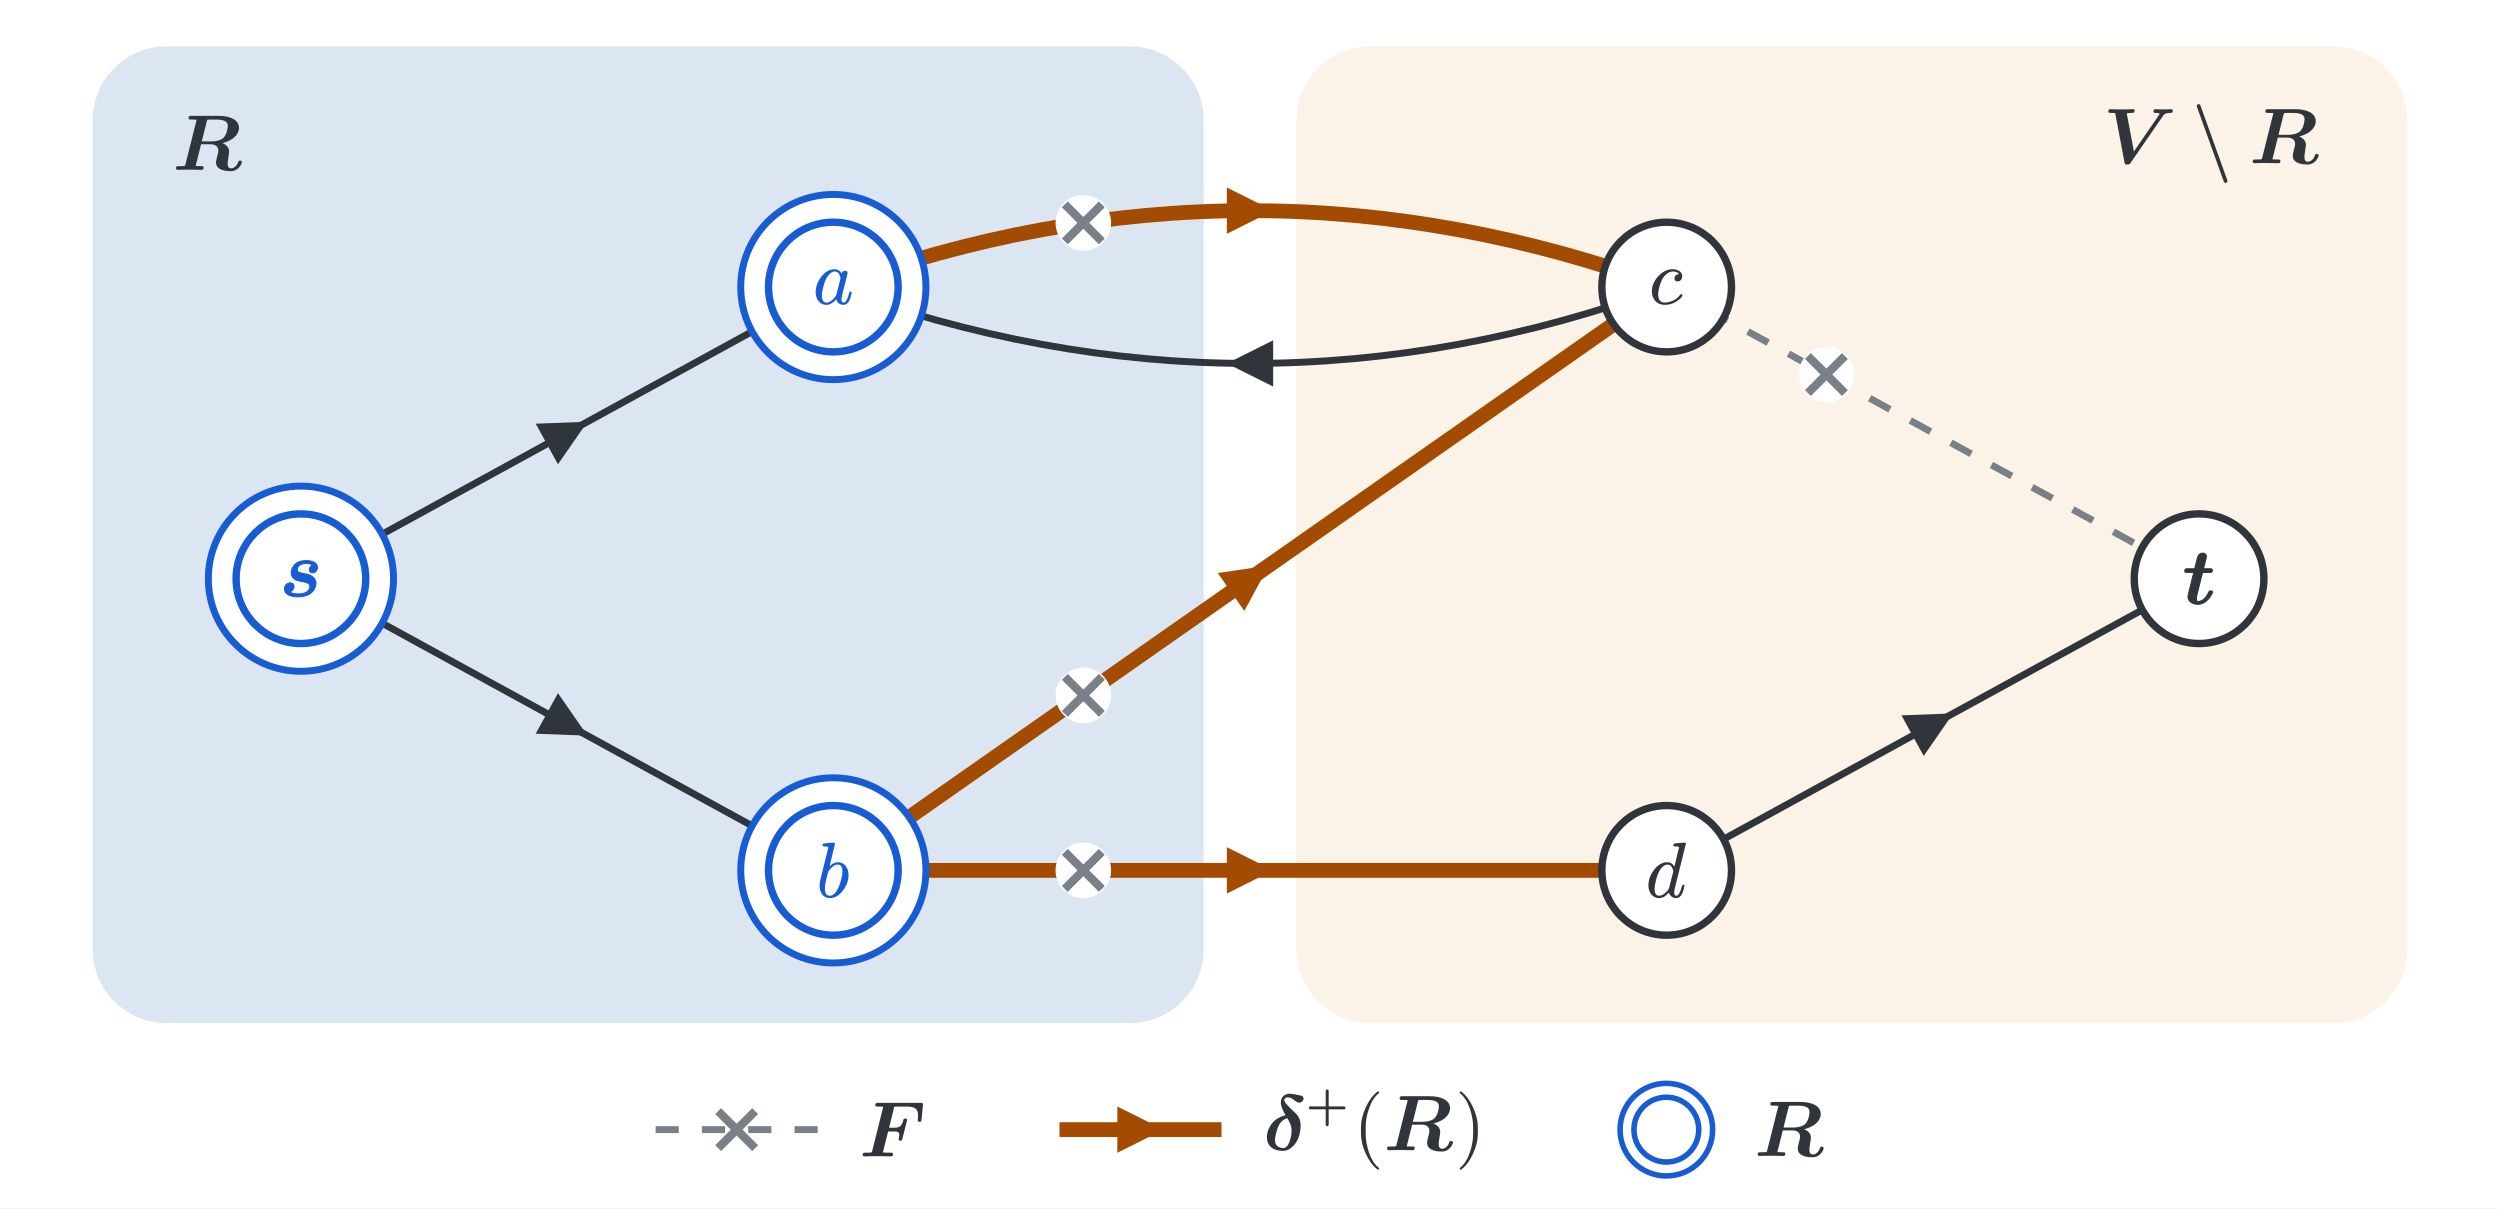
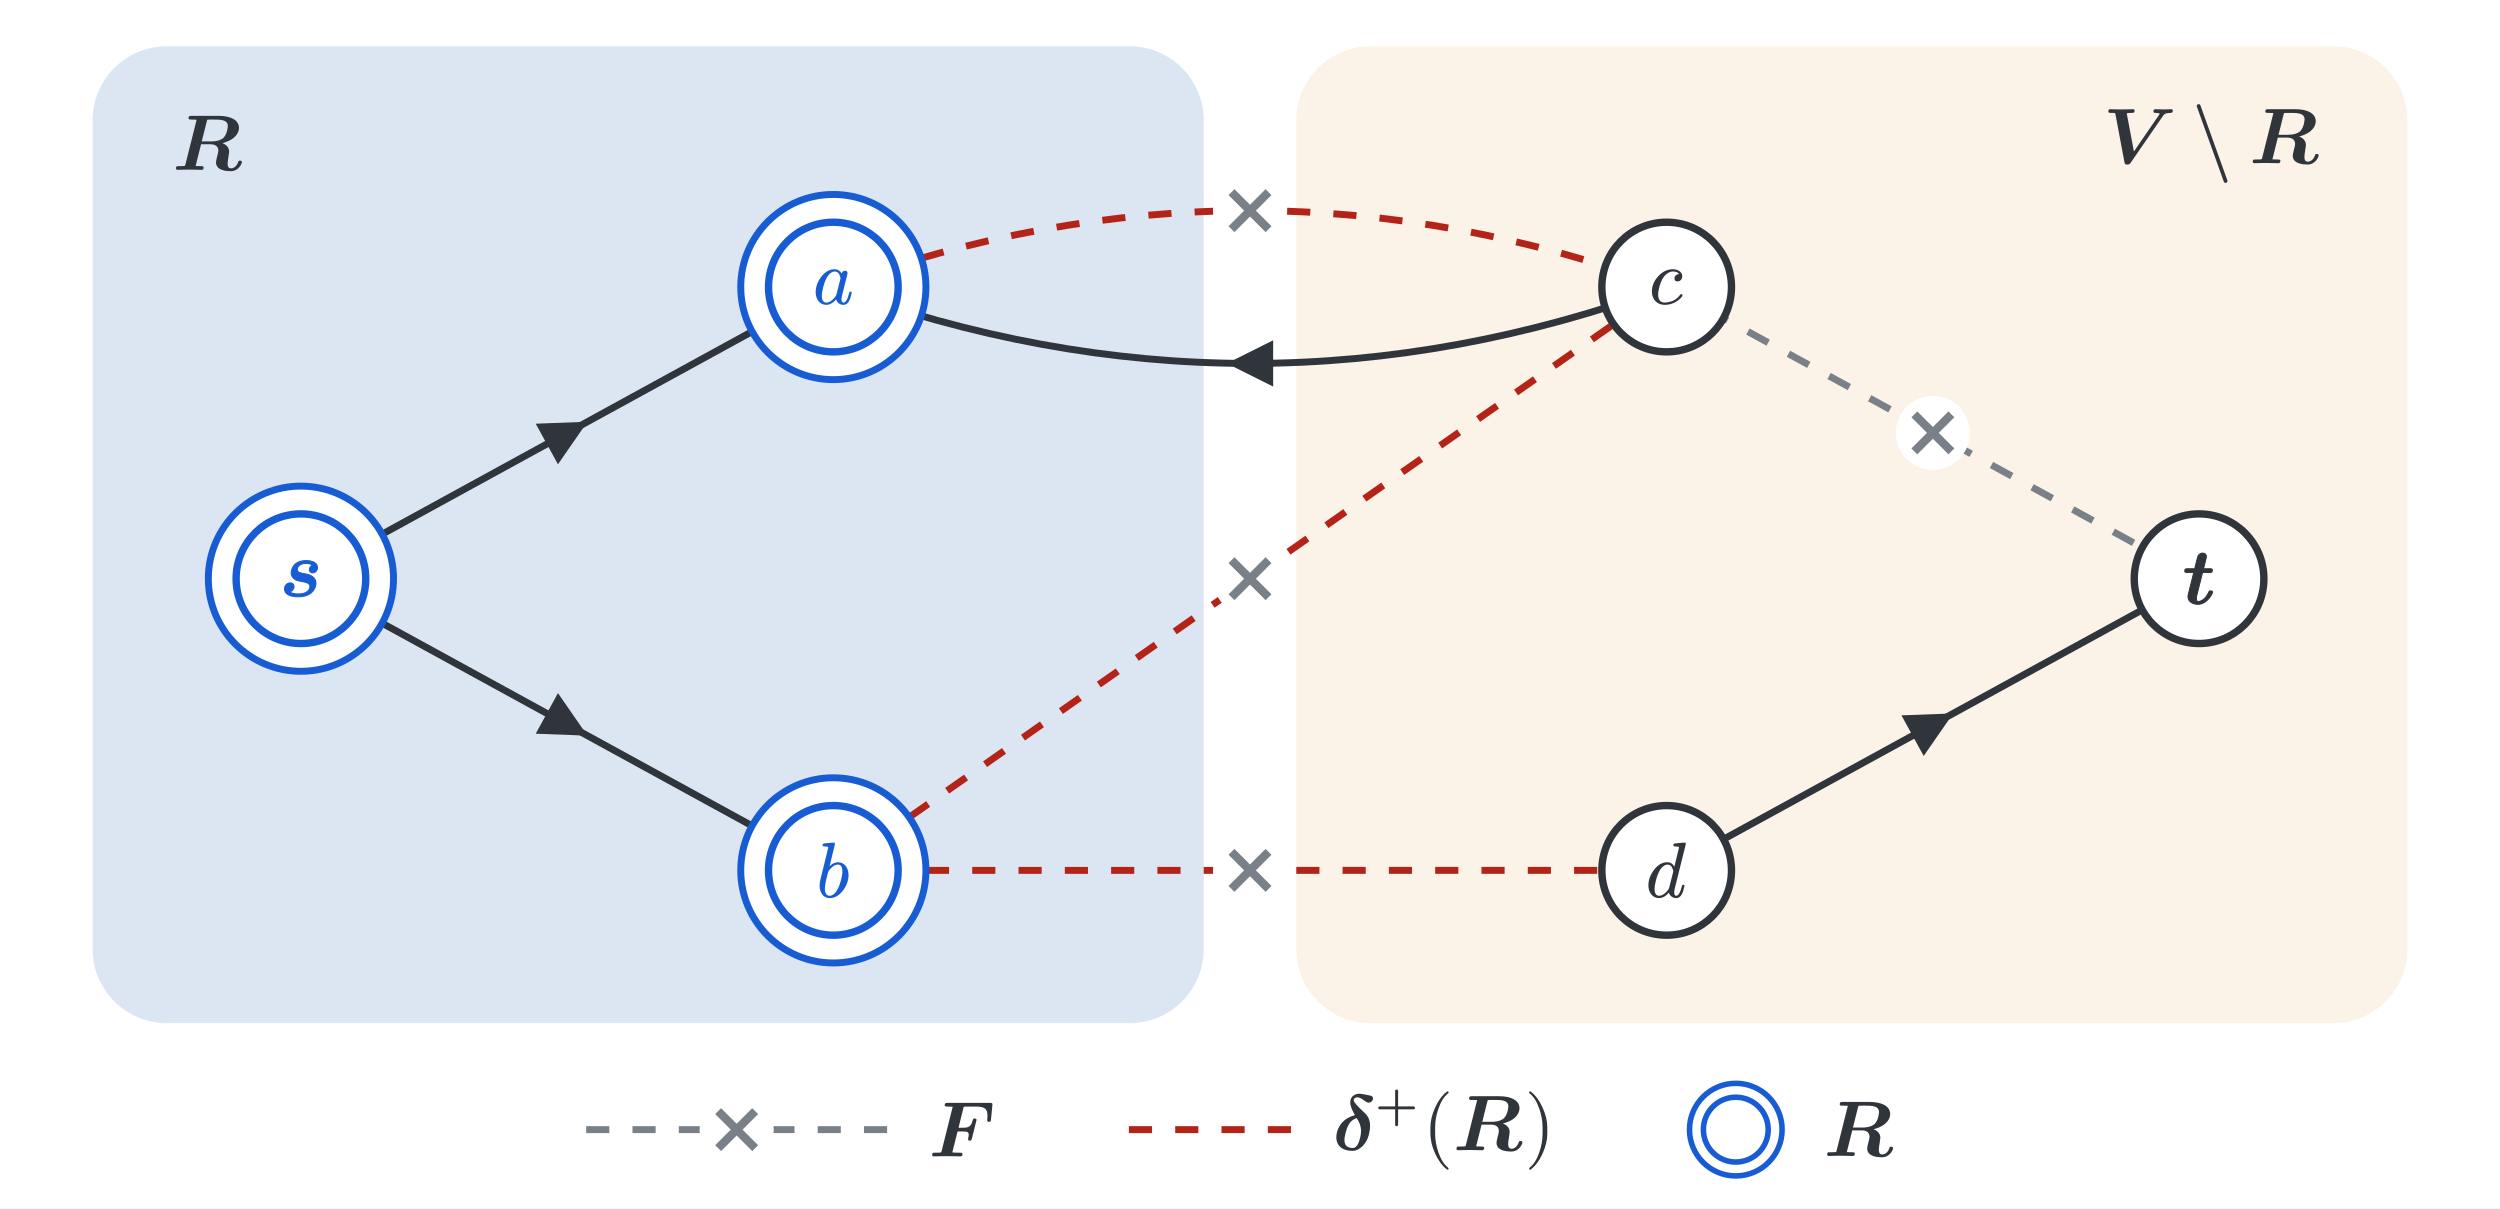
<svg xmlns="http://www.w3.org/2000/svg" xmlns:xlink="http://www.w3.org/1999/xlink" width="540" height="261" viewBox="0 0 540 261">
  <rect width="540" height="261" fill="white" />
  <defs>
    <marker id="ink" viewBox="0 0 8 8" refX="4" refY="4" markerUnits="userSpaceOnUse" markerWidth="10" markerHeight="10" orient="auto-start-reverse">
      <path d="M0,0 L8,4 L0,8 Z" fill="#30343B" />
    </marker>
    <marker id="accent" viewBox="0 0 8 8" refX="4" refY="4" markerUnits="userSpaceOnUse" markerWidth="10" markerHeight="10" orient="auto-start-reverse">
      <path d="M0,0 L8,4 L0,8 Z" fill="#A34B00" />
    </marker>
    <marker id="gray" viewBox="0 0 8 8" refX="4" refY="4" markerUnits="userSpaceOnUse" markerWidth="10" markerHeight="10" orient="auto-start-reverse">
      <path d="M0,0 L8,4 L0,8 Z" fill="#7A8088" />
    </marker>
    <marker id="blue" viewBox="0 0 8 8" refX="4" refY="4" markerUnits="userSpaceOnUse" markerWidth="10" markerHeight="10" orient="auto-start-reverse">
      <path d="M0,0 L8,4 L0,8 Z" fill="#175CD3" />
    </marker>
  </defs>
  <rect x="20" y="10" width="240" height="211" rx="16" fill="#DCE6F3" />
  <rect x="280" y="10" width="240" height="211" rx="16" fill="#FBF2E8" />
  <svg x="33.273" y="21.024" width="23.453" height="19.951" viewBox="0 0 23.453 19.951">
    <g transform="matrix(1 0 0 -1 4 15.662)">
      <use xlink:href="#label15-g546B8106B3E6DC0FC1200AB53D963B43" x="0" y="0" fill="#30343B" fill-rule="nonzero" />
    </g>
    <defs>
      <symbol id="label15-g546B8106B3E6DC0FC1200AB53D963B43" overflow="visible">
        <path d="M 0 0m 11.934 9.452c 0 0 -0.068 -1.666 -0.952 -2.55c -0.238 -0.238 -1.003 -0.765 -2.703 -0.765h -1.972l 1.105 4.42c 0.068 0.238 0.102 0.272 0.102 0.272c 0.102 0.034 0.85 0.034 1.275 0.034c 1.547 0 3.145 0 3.145 -1.411Z m 3.043 -7.769c 0 0.306 -0.306 0.306 -0.408 0.306c -0.289 0 -0.34 -0.085 -0.408 -0.34c -0.221 -0.68 -0.833 -1.326 -1.479 -1.326c -0.459 0 -0.782 0.187 -0.782 1.037c 0 0.255 0.017 0.527 0.238 1.887c 0.034 0.204 0.085 0.527 0.085 0.68c 0 0.663 -0.357 1.428 -1.462 1.836c 3.043 0.816 3.587 2.431 3.587 3.298c 0 1.7 -1.819 2.601 -4.369 2.601h -5.899c -0.34 0 -0.629 0 -0.629 -0.493c 0 -0.306 0.221 -0.306 0.714 -0.306c 0.357 0 0.68 -0.017 1.037 -0.034l -2.431 -9.69c -0.068 -0.272 -0.085 -0.289 -0.391 -0.323c -0.289 -0.017 -0.629 -0.017 -0.901 -0.017c -0.442 0 -0.476 0 -0.544 -0.034c -0.204 -0.119 -0.204 -0.391 -0.204 -0.459c 0 0 0.017 -0.306 0.374 -0.306c 0.425 0 0.867 0.034 1.292 0.034l 1.241 0.017l 2.601 -0.051c 0.136 0 0.272 0 0.357 0.119c 0.085 0.085 0.119 0.374 0.119 0.374c 0 0.306 -0.238 0.306 -0.697 0.306c -0.357 0 -0.68 0.017 -1.037 0.034l 1.173 4.692h 2.057c 0.493 0 1.683 -0.119 1.683 -1.394c 0 -0.238 -0.153 -0.85 -0.272 -1.275c -0.17 -0.714 -0.238 -0.969 -0.238 -1.241c 0 -1.768 2.278 -1.904 3.162 -1.904c 1.802 0 2.431 1.7 2.431 1.972Z " />
      </symbol>
    </defs>
  </svg>
  <svg x="450.277" y="18.5" width="55.03" height="25.0" viewBox="0 0 55.03 25.0">
    <g transform="matrix(1 0 0 -1 4 16.75)">
      <use xlink:href="#label16-g3A17C8C5AB4D7AACDF84DC96DF92BEFE" x="0" y="0" fill="#30343B" fill-rule="nonzero" />
    </g>
    <g transform="matrix(1 0 0 -1 23.29878 16.75)">
      <use xlink:href="#label16-g5A39AA4653506BD889D3AC4A1C4A7FC3" x="0" y="0" fill="#30343B" fill-rule="nonzero" />
    </g>
    <g transform="matrix(1 0 0 -1 35.57656 16.75)">
      <use xlink:href="#label16-g546B8106B3E6DC0FC1200AB53D963B43" x="0" y="0" fill="#30343B" fill-rule="nonzero" />
    </g>
    <defs>
      <symbol id="label16-g3A17C8C5AB4D7AACDF84DC96DF92BEFE" overflow="visible">
        <path d="M 0 0m 15.045 11.356c 0 0.102 -0.085 0.306 -0.306 0.306c -0.493 0 -1.037 -0.051 -1.547 -0.051c -0.612 0 -1.275 0.051 -1.87 0.051c -0.136 0 -0.459 0 -0.459 -0.493c 0 -0.306 0.289 -0.306 0.442 -0.306c 0.085 0 0.578 0 0.952 -0.17l -5.61 -8.16l -1.496 7.956c -0.017 0.051 -0.034 0.187 -0.034 0.238c 0 0.136 0.918 0.136 1.037 0.136c 0.374 0 0.646 0 0.646 0.493c 0 0.221 -0.17 0.306 -0.374 0.306c -0.425 0 -0.867 -0.034 -1.292 -0.034l -1.241 -0.017l -1.173 0.017c -0.374 0 -0.765 0.034 -1.122 0.034c -0.153 0 -0.476 0 -0.476 -0.493c 0 -0.306 0.272 -0.306 0.629 -0.306c 0.221 0 0.425 0 0.663 -0.017c 0.187 -0.017 0.204 -0.034 0.255 -0.323l 1.938 -10.336c 0.085 -0.476 0.272 -0.476 0.595 -0.476c 0.476 0 0.561 0.119 0.782 0.442l 6.919 10.03c 0.255 0.374 0.459 0.663 1.632 0.68c 0.204 0 0.51 0 0.51 0.493Z " />
      </symbol>
      <symbol id="label16-g5A39AA4653506BD889D3AC4A1C4A7FC3" overflow="visible">
        <path d="M 0 0m 7.14 -4.25c 0.272 0 0.408 0.136 0.408 0.408c 0 0.051 0 0.102 -0.017 0.136l -5.814 16.184c -0.068 0.187 -0.187 0.272 -0.374 0.272c -0.272 0 -0.408 -0.136 -0.408 -0.408c 0 -0.051 0 -0.102 0.017 -0.136l 5.814 -16.184c 0.068 -0.187 0.187 -0.272 0.374 -0.272Z " />
      </symbol>
      <symbol id="label16-g546B8106B3E6DC0FC1200AB53D963B43" overflow="visible">
        <path d="M 0 0m 11.934 9.452c 0 0 -0.068 -1.666 -0.952 -2.55c -0.238 -0.238 -1.003 -0.765 -2.703 -0.765h -1.972l 1.105 4.42c 0.068 0.238 0.102 0.272 0.102 0.272c 0.102 0.034 0.85 0.034 1.275 0.034c 1.547 0 3.145 0 3.145 -1.411Z m 3.043 -7.769c 0 0.306 -0.306 0.306 -0.408 0.306c -0.289 0 -0.34 -0.085 -0.408 -0.34c -0.221 -0.68 -0.833 -1.326 -1.479 -1.326c -0.459 0 -0.782 0.187 -0.782 1.037c 0 0.255 0.017 0.527 0.238 1.887c 0.034 0.204 0.085 0.527 0.085 0.68c 0 0.663 -0.357 1.428 -1.462 1.836c 3.043 0.816 3.587 2.431 3.587 3.298c 0 1.7 -1.819 2.601 -4.369 2.601h -5.899c -0.34 0 -0.629 0 -0.629 -0.493c 0 -0.306 0.221 -0.306 0.714 -0.306c 0.357 0 0.68 -0.017 1.037 -0.034l -2.431 -9.69c -0.068 -0.272 -0.085 -0.289 -0.391 -0.323c -0.289 -0.017 -0.629 -0.017 -0.901 -0.017c -0.442 0 -0.476 0 -0.544 -0.034c -0.204 -0.119 -0.204 -0.391 -0.204 -0.459c 0 0 0.017 -0.306 0.374 -0.306c 0.425 0 0.867 0.034 1.292 0.034l 1.241 0.017l 2.601 -0.051c 0.136 0 0.272 0 0.357 0.119c 0.085 0.085 0.119 0.374 0.119 0.374c 0 0.306 -0.238 0.306 -0.697 0.306c -0.357 0 -0.68 0.017 -1.037 0.034l 1.173 4.692h 2.057c 0.493 0 1.683 -0.119 1.683 -1.394c 0 -0.238 -0.153 -0.85 -0.272 -1.275c -0.17 -0.714 -0.238 -0.969 -0.238 -1.241c 0 -1.768 2.278 -1.904 3.162 -1.904c 1.802 0 2.431 1.7 2.431 1.972Z " />
      </symbol>
    </defs>
  </svg>
  <path d="M65,125 L122.5,93.5 L180,62" fill="none" stroke="#30343B" stroke-width="1.5" marker-mid="url(#ink)" />
  <path d="M65,125 L122.5,156.5 L180,188" fill="none" stroke="#30343B" stroke-width="1.5" marker-mid="url(#ink)" />
-   <path d="M180,62 Q225.0,45.5 270.0,45.5 Q315.0,45.5 360,62" fill="none" stroke="#A34B00" stroke-width="3.2" marker-mid="url(#accent)" />
-   <circle cx="234" cy="48.14" r="6" fill="white" />
-   <path d="M230,44.14 l8,8 M230,52.14 l8,-8" stroke="#7A8088" stroke-width="1.8" />
-   <path d="M180,188 L270.0,125.0 L360,62" fill="none" stroke="#A34B00" stroke-width="3.2" marker-mid="url(#accent)" />
-   <circle cx="234.0" cy="150.2" r="6" fill="white" />
-   <path d="M230.0,146.2 l8,8 M230.0,154.2 l8,-8" stroke="#7A8088" stroke-width="1.8" />
-   <path d="M180,188 L270.0,188.0 L360,188" fill="none" stroke="#A34B00" stroke-width="3.2" marker-mid="url(#accent)" />
-   <circle cx="234.0" cy="188.0" r="6" fill="white" />
-   <path d="M230.0,184.0 l8,8 M230.0,192.0 l8,-8" stroke="#7A8088" stroke-width="1.8" />
+   <path d="M180,62 Q225.0,45.5 270.0,45.5 Q315.0,45.5 360,62" fill="none" stroke="#B42318" stroke-width="1.5" stroke-dasharray="5 5" />
+   <circle cx="270.0" cy="45.5" r="8" fill="white" />
+   <path d="M266.0,41.5 l8,8 M266.0,49.5 l8,-8" fill="none" stroke="#7A8088" stroke-width="1.8" />
+   <path d="M180,188 L270.0,125.0 L360,62" fill="none" stroke="#B42318" stroke-width="1.5" stroke-dasharray="5 5" />
+   <circle cx="270.0" cy="125.0" r="8" fill="white" />
+   <path d="M266.0,121.0 l8,8 M266.0,129.0 l8,-8" fill="none" stroke="#7A8088" stroke-width="1.8" />
+   <path d="M180,188 L270.0,188.0 L360,188" fill="none" stroke="#B42318" stroke-width="1.5" stroke-dasharray="5 5" />
+   <circle cx="270.0" cy="188.0" r="8" fill="white" />
+   <path d="M266.0,184.0 l8,8 M266.0,192.0 l8,-8" fill="none" stroke="#7A8088" stroke-width="1.8" />
  <path d="M360,62 Q315.0,78.5 270.0,78.5 Q225.0,78.5 180,62" fill="none" stroke="#30343B" stroke-width="1.5" marker-mid="url(#ink)" />
  <path d="M360,62 L417.5,93.5 L475,125" fill="none" stroke="#7A8088" stroke-width="1.5" stroke-dasharray="5 5" />
-   <circle cx="394.5" cy="80.9" r="6" fill="white" />
-   <path d="M390.5,76.9 l8,8 M390.5,84.9 l8,-8" stroke="#7A8088" stroke-width="1.8" />
+   <circle cx="417.5" cy="93.5" r="8" fill="white" />
+   <path d="M413.5,89.5 l8,8 M413.5,97.5 l8,-8" fill="none" stroke="#7A8088" stroke-width="1.8" />
  <path d="M360,188 L417.5,156.5 L475,125" fill="none" stroke="#30343B" stroke-width="1.5" marker-mid="url(#ink)" />
  <circle cx="65" cy="125" r="20" fill="white" stroke="#175CD3" stroke-width="1.5" />
  <circle cx="65" cy="125" r="14" fill="white" stroke="#175CD3" stroke-width="1.6" />
  <svg x="56.486" y="117.09" width="17.027" height="15.82" viewBox="0 0 17.027 15.82">
    <g stroke="#175CD3" stroke-width="0.22" stroke-linejoin="round">
      <g transform="matrix(1 0 0 -1 4 11.684)">
        <use xlink:href="#label7-g8F264EE635129DAFCE72C4EF0A179E0A" x="0" y="0" fill="#175CD3" fill-rule="nonzero" />
      </g>
      <defs>
        <symbol id="label7-g8F264EE635129DAFCE72C4EF0A179E0A" overflow="visible">
          <path d="M 0 0m 8.092 6.188c 0 0.901 -0.901 1.496 -2.431 1.496c -0.493 0 -1.445 -0.034 -2.227 -0.629c -0.765 -0.578 -1.037 -1.564 -1.037 -1.989c 0 -0.51 0.238 -0.986 0.612 -1.292c 0.476 -0.374 0.765 -0.425 1.921 -0.646c 0.51 -0.085 1.53 -0.272 1.53 -1.037c 0 -0.068 0 -1.615 -2.533 -1.615c -0.833 0 -1.462 0.17 -1.836 0.442c 0.578 0.17 0.935 0.663 0.935 1.173c 0 0.612 -0.493 0.782 -0.833 0.782c -0.578 0 -1.224 -0.476 -1.224 -1.326c 0 -1.105 1.19 -1.683 2.924 -1.683c 3.876 0 3.876 2.924 3.876 2.924c 0 0.578 -0.289 1.037 -0.68 1.377c -0.527 0.459 -1.173 0.578 -1.768 0.68c -0.935 0.17 -1.598 0.289 -1.598 0.918c 0 0 0 1.309 1.904 1.309c 0.34 0 0.952 -0.034 1.411 -0.374c -0.561 -0.221 -0.714 -0.731 -0.714 -0.969c 0 -0.442 0.357 -0.697 0.731 -0.697c 0.408 0 1.037 0.34 1.037 1.156Z " />
        </symbol>
      </defs>
    </g>
  </svg>
  <circle cx="180" cy="62" r="20" fill="white" stroke="#175CD3" stroke-width="1.5" />
  <circle cx="180" cy="62" r="14" fill="white" stroke="#175CD3" stroke-width="1.6" />
  <svg x="171.504" y="54.15" width="16.993" height="15.701" viewBox="0 0 16.993 15.701">
    <g transform="matrix(1 0 0 -1 4 11.514)">
      <use xlink:href="#label8-g8B8E492036F9002C1E0F97539F966A96" x="0" y="0" fill="#175CD3" fill-rule="nonzero" />
    </g>
    <defs>
      <symbol id="label8-g8B8E492036F9002C1E0F97539F966A96" overflow="visible">
        <path d="M 0 0m 8.466 2.448c 0 0.153 -0.085 0.238 -0.272 0.238c -0.136 0 -0.238 -0.119 -0.289 -0.357c -0.34 -1.343 -0.748 -2.023 -1.207 -2.023c -0.289 0 -0.442 0.238 -0.442 0.714c 0 0.221 0.068 0.629 0.221 1.224l 0.969 3.825c 0.085 0.323 0.119 0.51 0.119 0.595c 0 0.34 -0.187 0.51 -0.561 0.51c -0.357 0 -0.595 -0.204 -0.714 -0.595c -0.357 0.629 -0.867 0.935 -1.513 0.935c -1.105 0 -2.074 -0.561 -2.924 -1.683c -0.782 -1.054 -1.173 -2.142 -1.173 -3.281c 0 -1.479 0.867 -2.737 2.295 -2.737c 0.731 0 1.445 0.391 2.125 1.173c 0.187 -0.646 0.765 -1.173 1.564 -1.173c 1.173 0 1.53 1.377 1.802 2.635Z m -2.669 3.91c 0.153 -0.357 0.238 -0.595 0.238 -0.748c 0 -0.068 -0.017 -0.153 -0.034 -0.272l -0.833 -3.264c -0.051 -0.187 -0.17 -0.391 -0.323 -0.595c -0.629 -0.782 -1.241 -1.173 -1.836 -1.173c -0.663 0 -1.003 0.51 -1.003 1.513c 0 0.408 0.102 1.02 0.306 1.836c 0.357 1.445 0.867 2.414 1.496 2.941c 0.34 0.289 0.663 0.425 0.986 0.425c 0.459 0 0.799 -0.221 1.003 -0.663Z " />
      </symbol>
    </defs>
  </svg>
  <circle cx="180" cy="188" r="20" fill="white" stroke="#175CD3" stroke-width="1.5" />
  <circle cx="180" cy="188" r="14" fill="white" stroke="#175CD3" stroke-width="1.6" />
  <svg x="172.234" y="178.007" width="15.531" height="19.985" viewBox="0 0 15.531 19.985">
    <g transform="matrix(1 0 0 -1 4 15.798)">
      <use xlink:href="#label9-g8991BC61255C3779796A4E6043EDF25B" x="0" y="0" fill="#175CD3" fill-rule="nonzero" />
    </g>
    <defs>
      <symbol id="label9-g8991BC61255C3779796A4E6043EDF25B" overflow="visible">
        <path d="M 0 0m 4.777 7.565c -0.612 0 -1.224 -0.289 -1.819 -0.867l 1.173 4.845c -0.034 0.153 -0.085 0.255 -0.289 0.255c -0.561 0 -1.802 -0.153 -2.023 -0.17c -0.255 -0.034 -0.391 -0.153 -0.391 -0.408c 0 -0.17 0.153 -0.255 0.476 -0.255c 0.323 0 0.765 0.017 0.765 -0.221c 0 -0.068 -0.085 -0.408 -0.238 -1.037l -1.36 -5.474c -0.187 -0.714 -0.272 -1.292 -0.272 -1.717c 0 -1.462 0.782 -2.703 2.176 -2.703c 1.105 0 2.074 0.561 2.924 1.7c 0.765 1.054 1.156 2.159 1.156 3.298c 0 1.479 -0.867 2.754 -2.278 2.754Z m -0.034 -0.51c 0.663 0 0.986 -0.51 0.986 -1.513c 0 -0.459 -0.102 -1.071 -0.306 -1.836c -0.374 -1.445 -0.867 -2.431 -1.462 -2.958c -0.34 -0.289 -0.663 -0.425 -0.986 -0.425c -0.697 0 -1.037 0.544 -1.037 1.632c 0 0.374 0.085 0.935 0.255 1.683l 0.374 1.53c 0.051 0.255 0.136 0.442 0.238 0.578c 0.663 0.867 1.309 1.309 1.938 1.309Z " />
      </symbol>
    </defs>
  </svg>
  <circle cx="360" cy="62" r="14" fill="white" stroke="#30343B" stroke-width="1.6" />
  <svg x="352.107" y="54.15" width="15.786" height="15.701" viewBox="0 0 15.786 15.701">
    <g transform="matrix(1 0 0 -1 4 11.514)">
      <use xlink:href="#label10-gCB95B2953B584C2D05F5AAD22DAD8856" x="0" y="0" fill="#30343B" fill-rule="nonzero" />
    </g>
    <defs>
      <symbol id="label10-gCB95B2953B584C2D05F5AAD22DAD8856" overflow="visible">
        <path d="M 0 0m 5.576 5.525c 0 -0.425 0.221 -0.646 0.68 -0.646c 0.612 0 1.003 0.527 1.003 1.139c 0 0.952 -1.003 1.496 -2.023 1.496c -1.173 0 -2.244 -0.51 -3.162 -1.513c -0.918 -1.003 -1.377 -2.108 -1.377 -3.298c 0 -1.666 1.105 -2.89 2.771 -2.89c 0.901 0 1.7 0.221 2.397 0.646c 0.578 0.357 1.003 0.714 1.275 1.071c 0.119 0.153 0.17 0.272 0.17 0.323c 0 0.187 -0.085 0.289 -0.272 0.289c -0.085 0 -0.17 -0.068 -0.272 -0.204c -0.561 -0.748 -1.258 -1.224 -2.057 -1.428c -0.527 -0.136 -0.918 -0.204 -1.207 -0.204c -0.969 0 -1.445 0.595 -1.445 1.768c 0 1.054 0.493 2.584 0.901 3.315c 0.408 0.748 1.275 1.632 2.278 1.632c 0.646 0 1.088 -0.187 1.326 -0.544c -0.527 -0.051 -0.986 -0.391 -0.986 -0.952Z " />
      </symbol>
    </defs>
  </svg>
  <circle cx="360" cy="188" r="14" fill="white" stroke="#30343B" stroke-width="1.6" />
  <svg x="351.376" y="178.007" width="17.248" height="19.985" viewBox="0 0 17.248 19.985">
    <g transform="matrix(1 0 0 -1 4 15.798)">
      <use xlink:href="#label11-gC25C5E3CBD71D7DEE8687C98D3A6D1F6" x="0" y="0" fill="#30343B" fill-rule="nonzero" />
    </g>
    <defs>
      <symbol id="label11-gC25C5E3CBD71D7DEE8687C98D3A6D1F6" overflow="visible">
        <path d="M 0 0m 7.293 10.744l -1.003 -4.131c -0.357 0.629 -0.85 0.952 -1.513 0.952c -1.105 0 -2.074 -0.561 -2.924 -1.7c -0.782 -1.054 -1.173 -2.159 -1.173 -3.298c 0 -1.496 0.867 -2.754 2.295 -2.754c 0.731 0 1.445 0.391 2.125 1.19c 0.187 -0.646 0.765 -1.19 1.564 -1.19c 1.173 0 1.547 1.394 1.802 2.652c 0 0.153 -0.085 0.238 -0.255 0.238c -0.153 0 -0.255 -0.119 -0.306 -0.357c -0.34 -1.343 -0.748 -2.023 -1.207 -2.023c -0.289 0 -0.442 0.238 -0.442 0.697c 0 0.255 0.034 0.527 0.102 0.799l 2.414 9.724v 0.068c -0.051 0.119 -0.153 0.187 -0.289 0.187c -0.391 0 -1.105 -0.068 -2.125 -0.187c -0.187 -0.017 -0.289 -0.153 -0.289 -0.391c 0 -0.17 0.153 -0.255 0.459 -0.255c 0.323 0 0.765 0.017 0.765 -0.221Z m -1.496 -4.352c 0.17 -0.357 0.255 -0.595 0.255 -0.748c -0.017 -0.068 -0.034 -0.153 -0.051 -0.272l -0.833 -3.298c -0.051 -0.187 -0.17 -0.391 -0.323 -0.595c -0.629 -0.765 -1.241 -1.156 -1.836 -1.156c -0.663 0 -1.003 0.51 -1.003 1.513c 0 0.408 0.102 1.02 0.306 1.836c 0.357 1.445 0.867 2.431 1.496 2.958c 0.34 0.289 0.663 0.425 0.986 0.425c 0.459 0 0.799 -0.221 1.003 -0.663Z " />
      </symbol>
    </defs>
  </svg>
  <circle cx="475" cy="125" r="14" fill="white" stroke="#30343B" stroke-width="1.6" />
  <svg x="467.473" y="115.466" width="15.055" height="19.067" viewBox="0 0 15.055 19.067">
    <g stroke="#30343B" stroke-width="0.22" stroke-linejoin="round">
      <g transform="matrix(1 0 0 -1 4 14.931)">
        <use xlink:href="#label12-g84C84027261F6F2805F293353012BC99" x="0" y="0" fill="#30343B" fill-rule="nonzero" />
      </g>
      <defs>
        <symbol id="label12-g84C84027261F6F2805F293353012BC99" overflow="visible">
          <path d="M 0 0m 6.443 2.516c 0 0.238 -0.255 0.238 -0.408 0.238c -0.289 0 -0.306 -0.017 -0.425 -0.272c -0.646 -1.462 -1.598 -2.006 -2.261 -2.006c -0.153 0 -0.408 0 -0.408 0.629c 0 0.323 0.051 0.51 0.102 0.731l 1.241 4.913h 1.513c 0.34 0 0.374 0 0.459 0.085c 0.102 0.068 0.153 0.306 0.153 0.408c 0 0.306 -0.289 0.306 -0.561 0.306h -1.36l 0.544 2.193c 0.068 0.272 0.068 0.374 0.068 0.442c 0 0.544 -0.442 0.748 -0.799 0.748c -0.255 0 -0.714 -0.119 -0.986 -0.595c -0.068 -0.136 -0.272 -0.918 -0.391 -1.394c -0.068 -0.289 -0.068 -0.323 -0.34 -1.394h -1.53c -0.34 0 -0.629 0 -0.629 -0.493c 0 -0.306 0.272 -0.306 0.578 -0.306h 1.377l -0.969 -3.876c -0.119 -0.442 -0.289 -1.156 -0.289 -1.343c 0 -1.105 1.088 -1.666 2.142 -1.666c 2.023 0 3.179 2.363 3.179 2.652Z " />
        </symbol>
      </defs>
    </g>
  </svg>
-   <path d="M141.616 244 H176.616" stroke="#7A8088" stroke-width="1.5" stroke-dasharray="5 5" />
-   <path d="M155.116,240 l8,8 M155.116,248 l8,-8" stroke="#7A8088" stroke-width="1.8" />
-   <svg x="181.616" y="234.22" width="22.229" height="19.56" viewBox="0 0 22.229 19.56">
+   <path d="M126.616 244 H191.616" fill="none" stroke="#7A8088" stroke-width="1.5" stroke-dasharray="5 5" />
+   <circle cx="159.116" cy="244" r="8" fill="white" />
+   <path d="M155.116,240 l8,8 M155.116,248 l8,-8" fill="none" stroke="#7A8088" stroke-width="1.8" />
+   <svg x="196.616" y="234.22" width="22.229" height="19.56" viewBox="0 0 22.229 19.56">
    <g transform="matrix(1 0 0 -1 4 15.56)">
      <use xlink:href="#label14-g19472AE699E4A9B2441A399C45AEF84C" x="0" y="0" fill="#30343B" fill-rule="nonzero" />
    </g>
    <defs>
      <symbol id="label14-g19472AE699E4A9B2441A399C45AEF84C" overflow="visible">
        <path d="M 0 0m 8.483 3.706c 0 -0.255 0.221 -0.306 0.391 -0.306c 0.323 0 0.34 0.102 0.425 0.408l 0.952 3.791c 0.068 0.221 0.068 0.272 0.068 0.272c 0 0.306 -0.34 0.306 -0.408 0.306c -0.323 0 -0.357 -0.119 -0.442 -0.442c -0.34 -1.292 -0.867 -1.547 -2.091 -1.547h -0.952l 1.122 4.539c 0.221 0.034 0.408 0.034 0.578 0.034h 2.023c 1.938 0 2.533 -0.493 2.533 -1.989c 0 -0.408 -0.068 -0.918 -0.068 -0.986c 0 -0.323 0.323 -0.323 0.408 -0.323c 0.357 0 0.374 0.17 0.408 0.476c 0.102 1.105 0.238 2.193 0.323 3.315c 0 0.306 -0.289 0.306 -0.561 0.306h -9.146c -0.357 0 -0.374 -0.017 -0.459 -0.085c -0.119 -0.085 -0.153 -0.408 -0.153 -0.408c 0 -0.306 0.238 -0.306 0.697 -0.306c 0.357 0 0.68 -0.017 1.037 -0.034l -2.397 -9.588c -0.068 -0.272 -0.085 -0.289 -0.391 -0.323c -0.289 -0.017 -0.629 -0.017 -0.901 -0.017c -0.442 0 -0.476 0 -0.544 -0.034c -0.204 -0.119 -0.204 -0.391 -0.204 -0.459c 0 0 0 -0.306 0.374 -0.306c 0.425 0 0.867 0.034 1.292 0.034l 1.377 0.017l 1.53 -0.017c 0.493 0 0.986 -0.034 1.462 -0.034c 0.204 0 0.51 0 0.51 0.493c 0 0.306 -0.289 0.306 -0.561 0.306h -0.561c -0.646 0 -0.901 0.034 -1.071 0.068l 1.139 4.522h 1.105c 1.02 0 1.309 -0.17 1.309 -0.731c 0 -0.255 -0.119 -0.731 -0.153 -0.952Z " />
      </symbol>
    </defs>
  </svg>
-   <path d="M228.845 244 H246.345 H263.845" stroke="#A34B00" stroke-width="3.2" marker-mid="url(#accent)" />
-   <svg x="268.845" y="231.338" width="56.086" height="25.325" viewBox="0 0 56.086 25.325">
+   <path d="M243.845 244 H278.845" stroke="#B42318" stroke-width="1.5" stroke-dasharray="5 5" />
+   <svg x="283.845" y="231.338" width="56.086" height="25.325" viewBox="0 0 56.086 25.325">
    <g transform="matrix(1 0 0 -1 4 17.1087)">
      <use xlink:href="#label17-gCFF582BB11C2C4DA5C21E49135BCCD1C" x="0" y="0" fill="#30343B" fill-rule="nonzero" />
    </g>
    <g transform="matrix(1 0 0 -1 13.197 10.9377)">
      <use xlink:href="#label17-g4F7E46ED4043FC24BA3D762EC18F89C9" x="0" y="0" fill="#30343B" fill-rule="nonzero" />
    </g>
    <g transform="matrix(1 0 0 -1 23.4072 17.1087)">
      <use xlink:href="#label17-g596C4661DB4806382EA80A28E26F7F0" x="0" y="0" fill="#30343B" fill-rule="nonzero" />
    </g>
    <g transform="matrix(1 0 0 -1 30.0202 17.1087)">
      <use xlink:href="#label17-g546B8106B3E6DC0FC1200AB53D963B43" x="0" y="0" fill="#30343B" fill-rule="nonzero" />
    </g>
    <g transform="matrix(1 0 0 -1 45.4732 17.1087)">
      <use xlink:href="#label17-g6CD110E1AC7CF24221F4AA292FB50FE8" x="0" y="0" fill="#30343B" fill-rule="nonzero" />
    </g>
    <defs>
      <symbol id="label17-gCFF582BB11C2C4DA5C21E49135BCCD1C" overflow="visible">
        <path d="M 0 0m 3.808 10.353c 0 -0.867 0.493 -1.87 1.02 -2.788c -0.697 -0.17 -1.394 -0.459 -2.023 -0.918c -0.969 -0.714 -1.615 -1.751 -1.87 -2.805c -0.085 -0.357 -0.136 -0.714 -0.136 -1.054c 0 -0.697 0.204 -1.343 0.612 -1.836c 0.663 -0.782 1.734 -1.088 2.89 -1.088c 1.632 0 3.077 1.666 3.519 3.451c 0.17 0.663 0.272 1.326 0.272 1.955c 0 1.275 -0.442 2.125 -1.19 2.805c -0.952 0.901 -2.363 2.21 -2.363 2.771c 0 0.051 0 0.085 0.034 0.119c 0.102 0.272 0.391 0.459 0.748 0.459c 0.051 0 0.102 -0.017 0.153 -0.017c 0.85 -0.102 1.326 -0.799 2.057 -1.088c 0.085 -0.034 0.17 -0.051 0.255 -0.051c 0.425 0 0.935 0.374 0.935 0.901c 0 0.289 -0.187 0.544 -0.493 0.612c -0.799 0.17 -1.972 0.425 -2.533 0.425h -0.136c -0.986 -0.119 -1.751 -0.765 -1.751 -1.853Z m 2.329 -6.205c 0 -0.476 -0.068 -0.952 -0.187 -1.428c -0.255 -1.071 -0.697 -2.244 -1.615 -2.244c -0.697 0 -1.326 0.255 -1.598 0.816c -0.136 0.272 -0.187 0.561 -0.187 0.884c 0 0.493 0.119 1.02 0.255 1.547c 0.221 0.867 0.476 1.785 1.173 2.482c 0.357 0.34 0.782 0.595 1.224 0.731l 0.102 -0.187c 0.459 -0.731 0.833 -1.479 0.833 -2.601Z " />
      </symbol>
      <symbol id="label17-g4F7E46ED4043FC24BA3D762EC18F89C9" overflow="visible">
        <path d="M 0 0m 8.271 3.296h -3.32v 3.32c 0 0.19 -0.131 0.321 -0.321 0.321c -0.19 0 -0.321 -0.131 -0.321 -0.321v -3.32h -3.32c -0.19 0 -0.321 -0.131 -0.321 -0.321c 0 -0.19 0.131 -0.321 0.321 -0.321h 3.32v -3.32c 0 -0.19 0.131 -0.321 0.321 -0.321c 0.19 0 0.321 0.131 0.321 0.321v 3.32h 3.32c 0.19 0 0.321 0.131 0.321 0.321c 0 0.155 -0.167 0.321 -0.321 0.321Z " />
      </symbol>
      <symbol id="label17-g596C4661DB4806382EA80A28E26F7F0" overflow="visible">
        <path d="M 0 0m 5.406 -4.216c 0.153 0 0.238 0.085 0.238 0.238c 0 0.051 -0.034 0.119 -0.085 0.187c -0.884 0.68 -1.598 1.802 -2.125 3.349c -0.459 1.343 -0.697 2.669 -0.697 3.978v 1.428c 0 1.309 0.238 2.635 0.697 3.978c 0.527 1.547 1.241 2.669 2.125 3.349c 0.051 0.051 0.085 0.119 0.085 0.187c 0 0.153 -0.085 0.238 -0.238 0.238c -0.017 0 -0.068 -0.017 -0.119 -0.051c -1.02 -0.782 -1.87 -1.938 -2.567 -3.485c -0.663 -1.479 -1.003 -2.873 -1.003 -4.216v -1.428c 0 -1.343 0.34 -2.737 1.003 -4.216c 0.697 -1.547 1.547 -2.703 2.567 -3.485c 0.051 -0.034 0.102 -0.051 0.119 -0.051Z " />
      </symbol>
      <symbol id="label17-g546B8106B3E6DC0FC1200AB53D963B43" overflow="visible">
        <path d="M 0 0m 11.934 9.452c 0 0 -0.068 -1.666 -0.952 -2.55c -0.238 -0.238 -1.003 -0.765 -2.703 -0.765h -1.972l 1.105 4.42c 0.068 0.238 0.102 0.272 0.102 0.272c 0.102 0.034 0.85 0.034 1.275 0.034c 1.547 0 3.145 0 3.145 -1.411Z m 3.043 -7.769c 0 0.306 -0.306 0.306 -0.408 0.306c -0.289 0 -0.34 -0.085 -0.408 -0.34c -0.221 -0.68 -0.833 -1.326 -1.479 -1.326c -0.459 0 -0.782 0.187 -0.782 1.037c 0 0.255 0.017 0.527 0.238 1.887c 0.034 0.204 0.085 0.527 0.085 0.68c 0 0.663 -0.357 1.428 -1.462 1.836c 3.043 0.816 3.587 2.431 3.587 3.298c 0 1.7 -1.819 2.601 -4.369 2.601h -5.899c -0.34 0 -0.629 0 -0.629 -0.493c 0 -0.306 0.221 -0.306 0.714 -0.306c 0.357 0 0.68 -0.017 1.037 -0.034l -2.431 -9.69c -0.068 -0.272 -0.085 -0.289 -0.391 -0.323c -0.289 -0.017 -0.629 -0.017 -0.901 -0.017c -0.442 0 -0.476 0 -0.544 -0.034c -0.204 -0.119 -0.204 -0.391 -0.204 -0.459c 0 0 0.017 -0.306 0.374 -0.306c 0.425 0 0.867 0.034 1.292 0.034l 1.241 0.017l 2.601 -0.051c 0.136 0 0.272 0 0.357 0.119c 0.085 0.085 0.119 0.374 0.119 0.374c 0 0.306 -0.238 0.306 -0.697 0.306c -0.357 0 -0.68 0.017 -1.037 0.034l 1.173 4.692h 2.057c 0.493 0 1.683 -0.119 1.683 -1.394c 0 -0.238 -0.153 -0.85 -0.272 -1.275c -0.17 -0.714 -0.238 -0.969 -0.238 -1.241c 0 -1.768 2.278 -1.904 3.162 -1.904c 1.802 0 2.431 1.7 2.431 1.972Z " />
      </symbol>
      <symbol id="label17-g6CD110E1AC7CF24221F4AA292FB50FE8" overflow="visible">
        <path d="M 0 0m 1.326 -4.165c 1.02 0.782 1.87 1.938 2.567 3.485c 0.663 1.479 1.003 2.873 1.003 4.216v 1.428c 0 1.343 -0.34 2.737 -1.003 4.216c -0.697 1.547 -1.547 2.703 -2.567 3.485c -0.051 0.034 -0.102 0.051 -0.119 0.051c -0.153 0 -0.238 -0.085 -0.238 -0.238c 0 -0.068 0.034 -0.136 0.085 -0.187c 0.884 -0.68 1.598 -1.802 2.125 -3.349c 0.459 -1.343 0.697 -2.669 0.697 -3.978v -1.428c 0 -1.309 -0.238 -2.635 -0.697 -3.978c -0.527 -1.547 -1.241 -2.669 -2.125 -3.349c -0.051 -0.068 -0.085 -0.136 -0.085 -0.187c 0 -0.153 0.085 -0.238 0.238 -0.238c 0.017 0 0.068 0.017 0.119 0.051Z " />
      </symbol>
    </defs>
  </svg>
-   <circle cx="359.931" cy="244" r="10" fill="white" stroke="#175CD3" stroke-width="1.2" />
-   <circle cx="359.931" cy="244" r="7" fill="white" stroke="#175CD3" stroke-width="1.2" />
-   <svg x="374.931" y="234.024" width="23.453" height="19.951" viewBox="0 0 23.453 19.951">
+   <circle cx="374.931" cy="244" r="10" fill="white" stroke="#175CD3" stroke-width="1.2" />
+   <circle cx="374.931" cy="244" r="7" fill="white" stroke="#175CD3" stroke-width="1.2" />
+   <svg x="389.931" y="234.024" width="23.453" height="19.951" viewBox="0 0 23.453 19.951">
    <g transform="matrix(1 0 0 -1 4 15.662)">
      <use xlink:href="#label15-g546B8106B3E6DC0FC1200AB53D963B43" x="0" y="0" fill="#30343B" fill-rule="nonzero" />
    </g>
    <defs>
      <symbol id="label15-g546B8106B3E6DC0FC1200AB53D963B43" overflow="visible">
        <path d="M 0 0m 11.934 9.452c 0 0 -0.068 -1.666 -0.952 -2.55c -0.238 -0.238 -1.003 -0.765 -2.703 -0.765h -1.972l 1.105 4.42c 0.068 0.238 0.102 0.272 0.102 0.272c 0.102 0.034 0.85 0.034 1.275 0.034c 1.547 0 3.145 0 3.145 -1.411Z m 3.043 -7.769c 0 0.306 -0.306 0.306 -0.408 0.306c -0.289 0 -0.34 -0.085 -0.408 -0.34c -0.221 -0.68 -0.833 -1.326 -1.479 -1.326c -0.459 0 -0.782 0.187 -0.782 1.037c 0 0.255 0.017 0.527 0.238 1.887c 0.034 0.204 0.085 0.527 0.085 0.68c 0 0.663 -0.357 1.428 -1.462 1.836c 3.043 0.816 3.587 2.431 3.587 3.298c 0 1.7 -1.819 2.601 -4.369 2.601h -5.899c -0.34 0 -0.629 0 -0.629 -0.493c 0 -0.306 0.221 -0.306 0.714 -0.306c 0.357 0 0.68 -0.017 1.037 -0.034l -2.431 -9.69c -0.068 -0.272 -0.085 -0.289 -0.391 -0.323c -0.289 -0.017 -0.629 -0.017 -0.901 -0.017c -0.442 0 -0.476 0 -0.544 -0.034c -0.204 -0.119 -0.204 -0.391 -0.204 -0.459c 0 0 0.017 -0.306 0.374 -0.306c 0.425 0 0.867 0.034 1.292 0.034l 1.241 0.017l 2.601 -0.051c 0.136 0 0.272 0 0.357 0.119c 0.085 0.085 0.119 0.374 0.119 0.374c 0 0.306 -0.238 0.306 -0.697 0.306c -0.357 0 -0.68 0.017 -1.037 0.034l 1.173 4.692h 2.057c 0.493 0 1.683 -0.119 1.683 -1.394c 0 -0.238 -0.153 -0.85 -0.272 -1.275c -0.17 -0.714 -0.238 -0.969 -0.238 -1.241c 0 -1.768 2.278 -1.904 3.162 -1.904c 1.802 0 2.431 1.7 2.431 1.972Z " />
      </symbol>
    </defs>
  </svg>
</svg>
